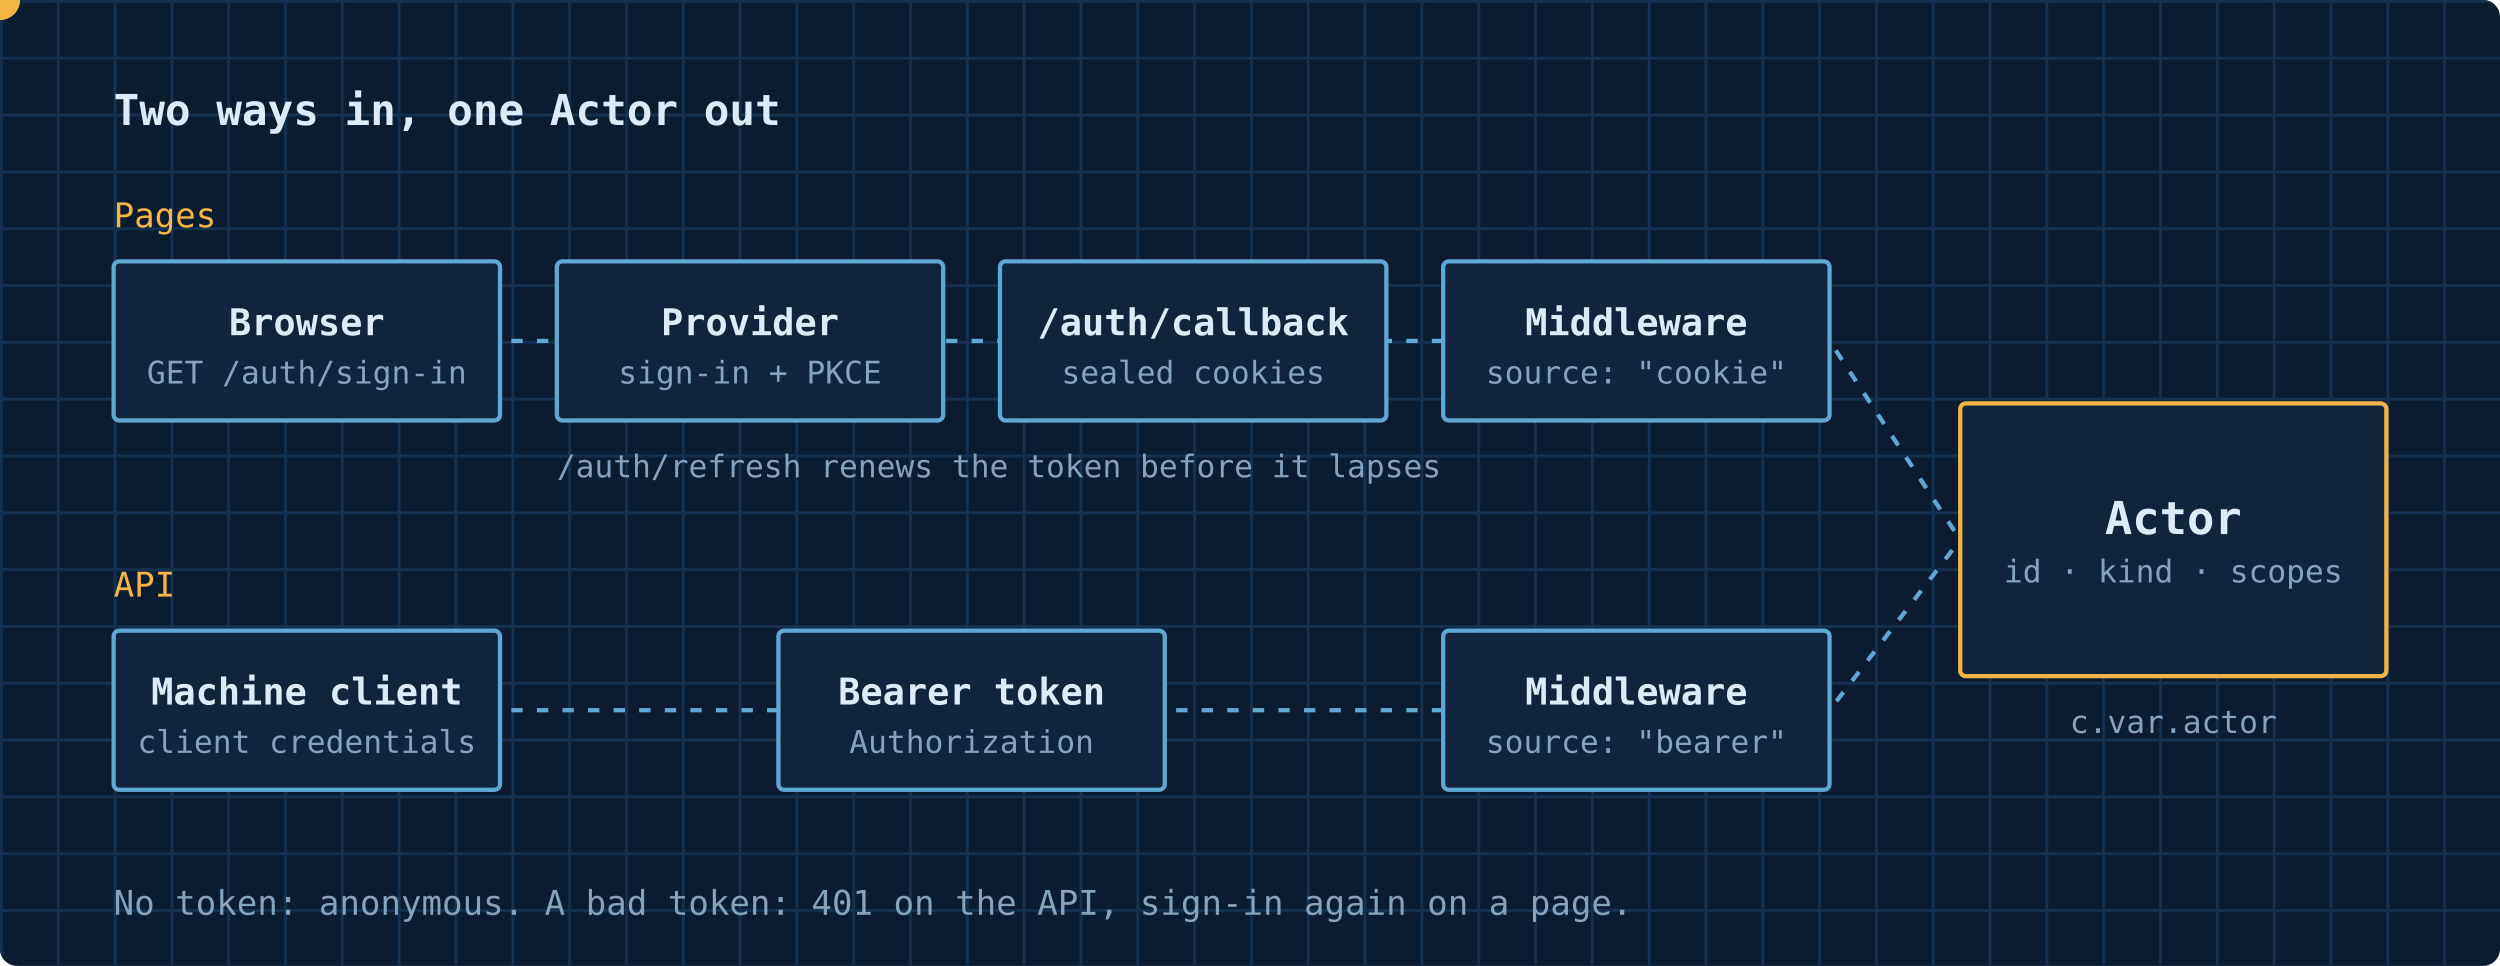
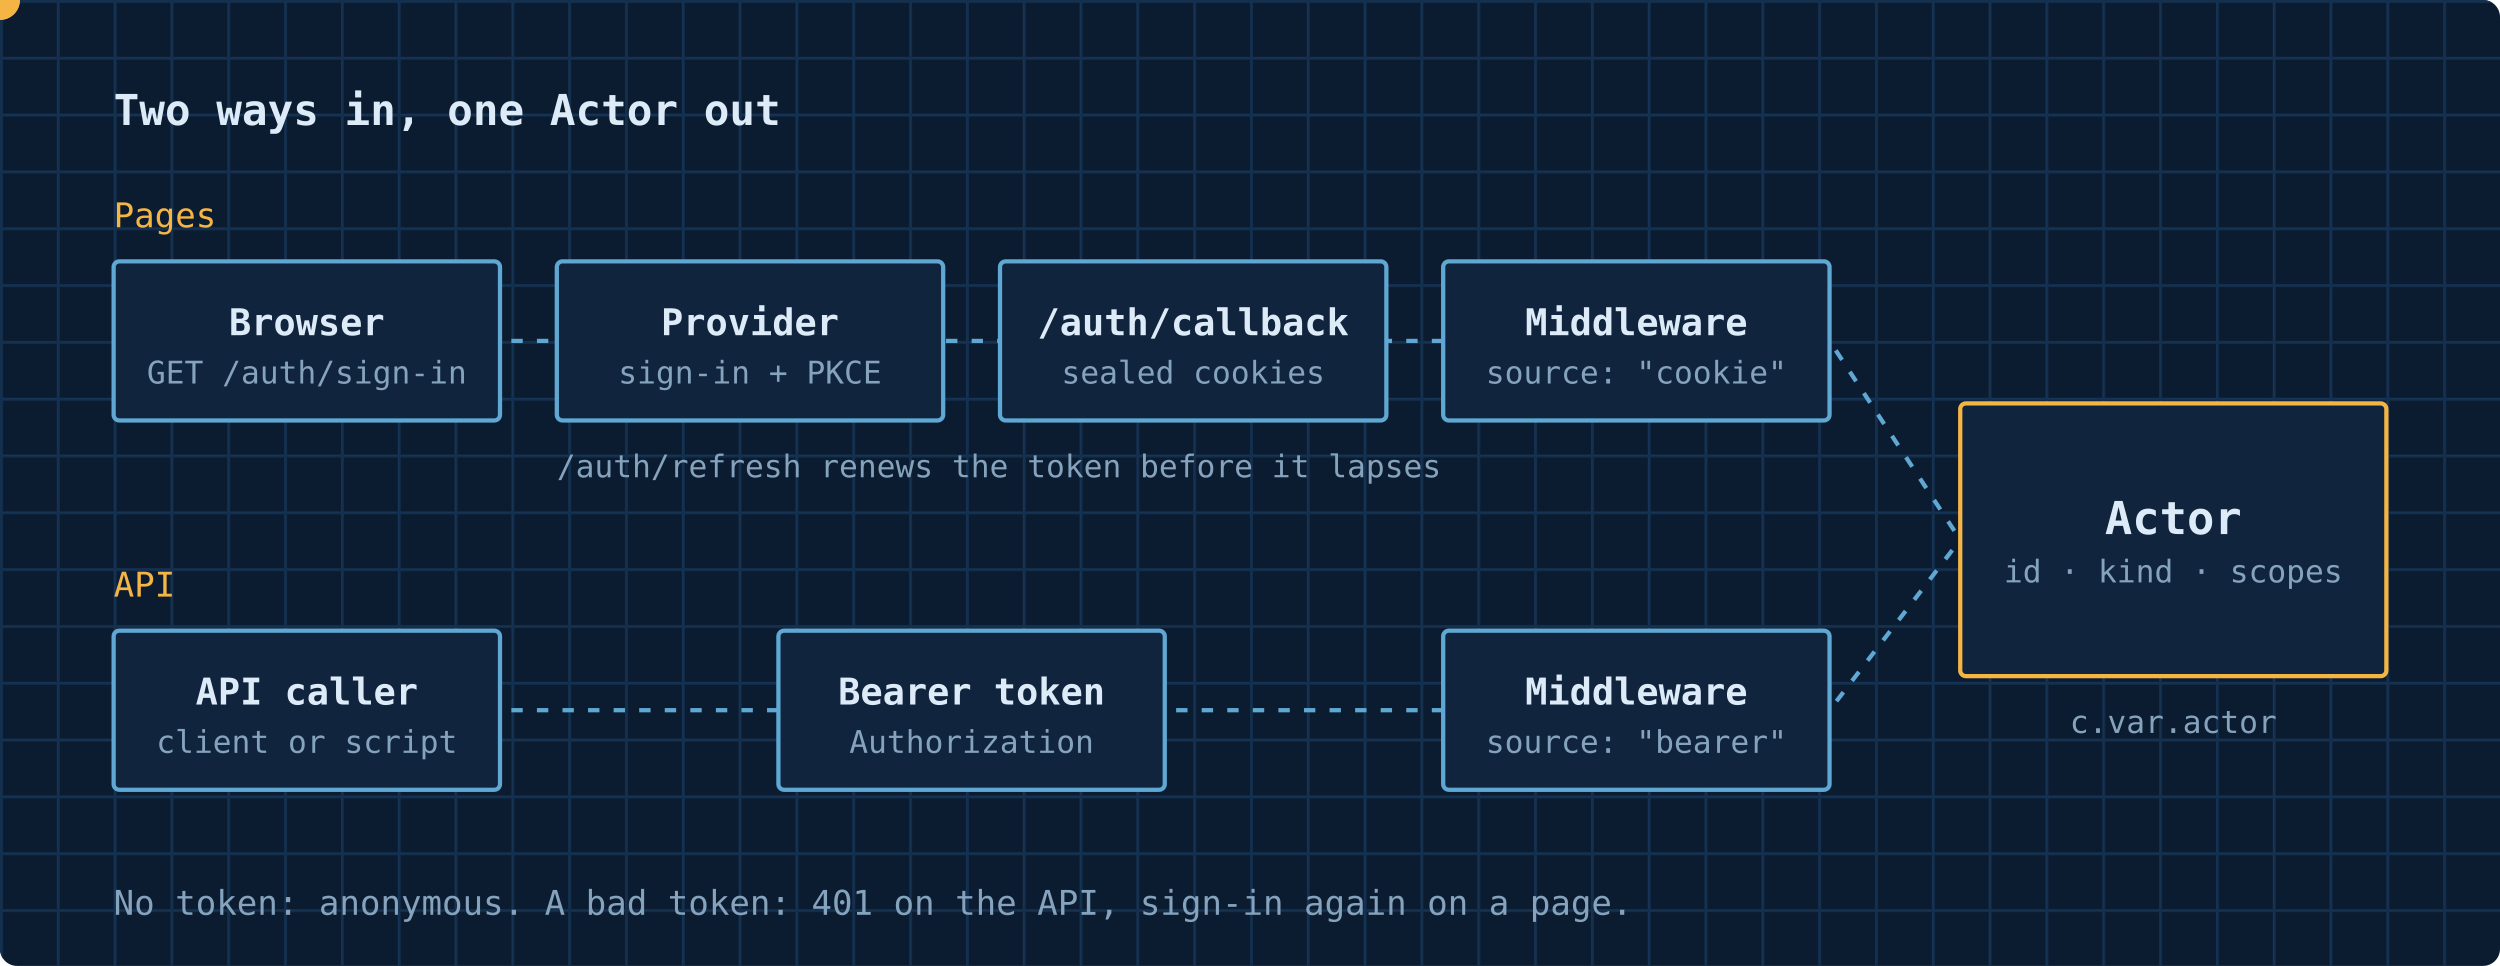
- <svg xmlns="http://www.w3.org/2000/svg" viewBox="0 0 880 340" width="880" height="340" role="img" aria-label="Authn: a page signs in through the provider and gets sealed cookies, a machine client sends a bearer token, and the middleware turns either into one Actor">
+ <svg xmlns="http://www.w3.org/2000/svg" viewBox="0 0 880 340" width="880" height="340" role="img" aria-label="Authn: a page signs in through the provider and gets sealed cookies, an API caller sends a bearer token, and the middleware turns either into one Actor">
  <style>
.display{font-family:ui-monospace,SFMono-Regular,Menlo,Consolas,monospace;fill:#DCEBF7}
.mono{font-family:ui-monospace,SFMono-Regular,Menlo,Consolas,monospace;fill:#DCEBF7}
.dim{fill:#86A3BE}
.accent{fill:#F5B544}
.ok{fill:#6CD4A0}
.fail{fill:#FF7A6B}

@media (prefers-reduced-motion: no-preference){
@keyframes lane0box0{0%,1.11%,12.22%,100%{stroke:#5FA8D3}4.44%{stroke:#F5B544}}.lane0box0 rect{animation:lane0box0 9s linear infinite}
@keyframes lane0box1{0%,12.30%,23.41%,100%{stroke:#5FA8D3}15.63%{stroke:#F5B544}}.lane0box1 rect{animation:lane0box1 9s linear infinite}
@keyframes lane0box2{0%,23.49%,34.60%,100%{stroke:#5FA8D3}26.82%{stroke:#F5B544}}.lane0box2 rect{animation:lane0box2 9s linear infinite}
@keyframes lane0box3{0%,34.67%,45.78%,100%{stroke:#5FA8D3}38.01%{stroke:#F5B544}}.lane0box3 rect{animation:lane0box3 9s linear infinite}
@keyframes lane1box0{0%,47.78%,58.89%,100%{stroke:#5FA8D3}51.11%{stroke:#F5B544}}.lane1box0 rect{animation:lane1box0 9s linear infinite}
@keyframes lane1box1{0%,61.38%,72.49%,100%{stroke:#5FA8D3}64.71%{stroke:#F5B544}}.lane1box1 rect{animation:lane1box1 9s linear infinite}
@keyframes lane1box2{0%,74.98%,86.10%,100%{stroke:#5FA8D3}78.32%{stroke:#F5B544}}.lane1box2 rect{animation:lane1box2 9s linear infinite}
@keyframes actorGlow{0%,45.56%,57.78%,83.33%,95.56%,100%{stroke:#5FA8D3}48.89%,86.67%{stroke:#F5B544}}.actor rect{animation:actorGlow 9s linear infinite}
}
@media (prefers-reduced-motion: reduce){.typed{clip-path:none}.moving{display:none}}
</style>
  <rect width="880" height="340" rx="6" fill="#0C1C30" />
  <defs>
    <pattern id="grid" width="20" height="20" patternUnits="userSpaceOnUse">
      <path d="M0 0V20M0 0H20" fill="none" stroke="#14304F" stroke-width="2" />
    </pattern>
  </defs>
  <rect width="880" height="340" rx="6" fill="url(#grid)" />
  <text x="40" y="44" class="display" font-size="15" font-weight="700">Two ways in, one Actor out</text>
  <text x="40" y="80" class="mono accent" font-size="12">Pages</text>
  <path d="M108 120 H644 L690 190" fill="none" stroke="#5FA8D3" stroke-width="1.5" stroke-dasharray="4 5" />
  <g class="lane0box0">
    <rect x="40" y="92" width="136" height="56" rx="2" fill="#10243D" stroke="#5FA8D3" stroke-width="1.5" />
    <text x="108" y="118" text-anchor="middle" class="display" font-size="13" font-weight="600">Browser</text>
    <text x="108" y="135" text-anchor="middle" class="mono dim" font-size="11">GET /auth/sign-in</text>
  </g>
  <g class="lane0box1">
    <rect x="196" y="92" width="136" height="56" rx="2" fill="#10243D" stroke="#5FA8D3" stroke-width="1.5" />
    <text x="264" y="118" text-anchor="middle" class="display" font-size="13" font-weight="600">Provider</text>
    <text x="264" y="135" text-anchor="middle" class="mono dim" font-size="11">sign-in + PKCE</text>
  </g>
  <g class="lane0box2">
    <rect x="352" y="92" width="136" height="56" rx="2" fill="#10243D" stroke="#5FA8D3" stroke-width="1.5" />
    <text x="420" y="118" text-anchor="middle" class="display" font-size="13" font-weight="600">/auth/callback</text>
    <text x="420" y="135" text-anchor="middle" class="mono dim" font-size="11">sealed cookies</text>
  </g>
  <g class="lane0box3">
    <rect x="508" y="92" width="136" height="56" rx="2" fill="#10243D" stroke="#5FA8D3" stroke-width="1.5" />
    <text x="576" y="118" text-anchor="middle" class="display" font-size="13" font-weight="600">Middleware</text>
    <text x="576" y="135" text-anchor="middle" class="mono dim" font-size="11">source: "cookie"</text>
  </g>
  <text x="196" y="168" class="mono dim" font-size="11">/auth/refresh renews the token before it lapses</text>
  <circle class="moving" r="7" fill="#F5B544">
    <animateMotion dur="9s" repeatCount="indefinite" path="M108 120 H644 L690 190" keyPoints="0;0;1;1" keyTimes="0;0.044;0.489;1" calcMode="linear" />
  </circle>
  <text x="40" y="210" class="mono accent" font-size="12">API</text>
  <path d="M108 250 H644 L690 190" fill="none" stroke="#5FA8D3" stroke-width="1.5" stroke-dasharray="4 5" />
  <g class="lane1box0">
    <rect x="40" y="222" width="136" height="56" rx="2" fill="#10243D" stroke="#5FA8D3" stroke-width="1.5" />
-     <text x="108" y="248" text-anchor="middle" class="display" font-size="13" font-weight="600">Machine client</text>
-     <text x="108" y="265" text-anchor="middle" class="mono dim" font-size="11">client credentials</text>
+     <text x="108" y="248" text-anchor="middle" class="display" font-size="13" font-weight="600">API caller</text>
+     <text x="108" y="265" text-anchor="middle" class="mono dim" font-size="11">client or script</text>
  </g>
  <g class="lane1box1">
    <rect x="274" y="222" width="136" height="56" rx="2" fill="#10243D" stroke="#5FA8D3" stroke-width="1.5" />
    <text x="342" y="248" text-anchor="middle" class="display" font-size="13" font-weight="600">Bearer token</text>
    <text x="342" y="265" text-anchor="middle" class="mono dim" font-size="11">Authorization</text>
  </g>
  <g class="lane1box2">
    <rect x="508" y="222" width="136" height="56" rx="2" fill="#10243D" stroke="#5FA8D3" stroke-width="1.5" />
    <text x="576" y="248" text-anchor="middle" class="display" font-size="13" font-weight="600">Middleware</text>
    <text x="576" y="265" text-anchor="middle" class="mono dim" font-size="11">source: "bearer"</text>
  </g>
  <circle class="moving" r="7" fill="#F5B544">
    <animateMotion dur="9s" repeatCount="indefinite" path="M108 250 H644 L690 190" keyPoints="0;0;1;1" keyTimes="0;0.511;0.867;1" calcMode="linear" />
  </circle>
  <g class="actor">
    <rect x="690" y="142" width="150" height="96" rx="2" fill="#10243D" stroke="#F5B544" stroke-width="1.5" />
    <text x="765" y="188" text-anchor="middle" class="display" font-size="16" font-weight="600">Actor</text>
    <text x="765" y="205" text-anchor="middle" class="mono dim" font-size="11">id · kind · scopes</text>
  </g>
  <text x="765" y="258" text-anchor="middle" class="mono dim" font-size="11">c.var.actor</text>
  <text x="40" y="322" class="mono dim" font-size="12">No token: anonymous. A bad token: 401 on the API, sign-in again on a page.</text>
</svg>
